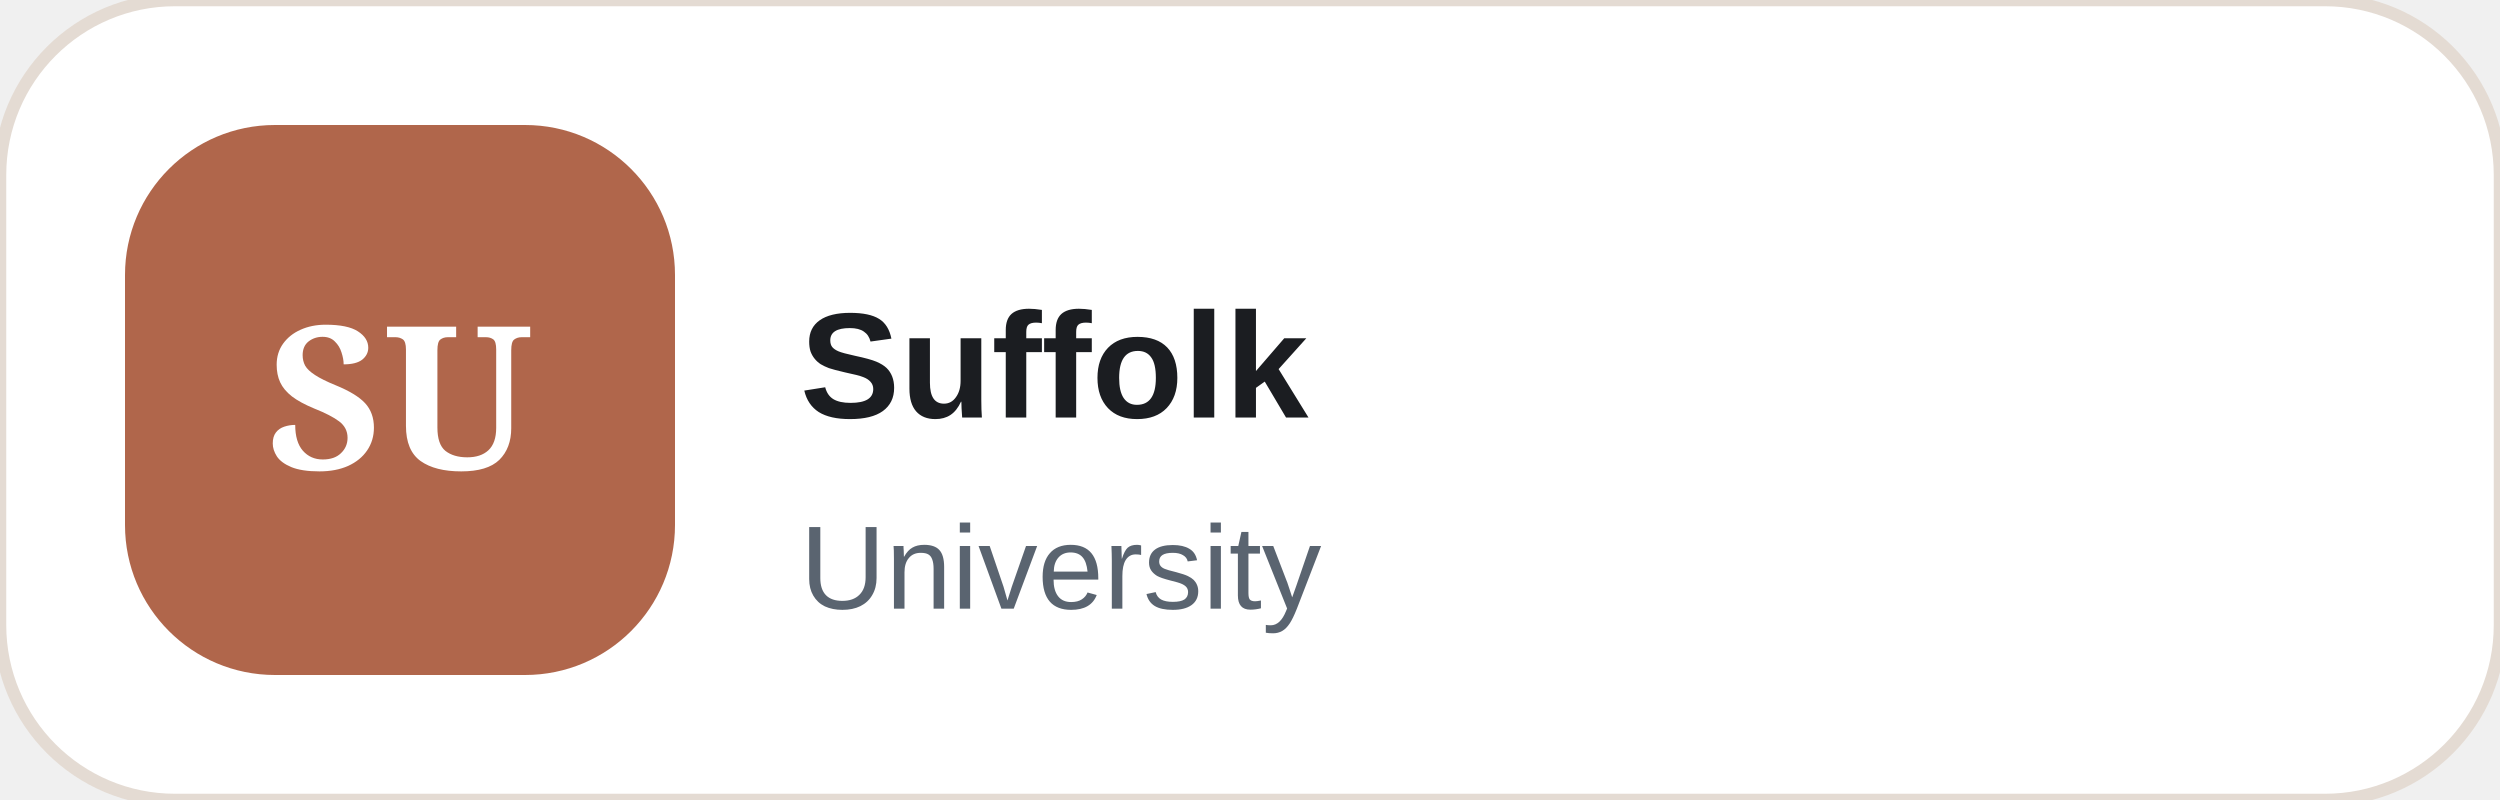
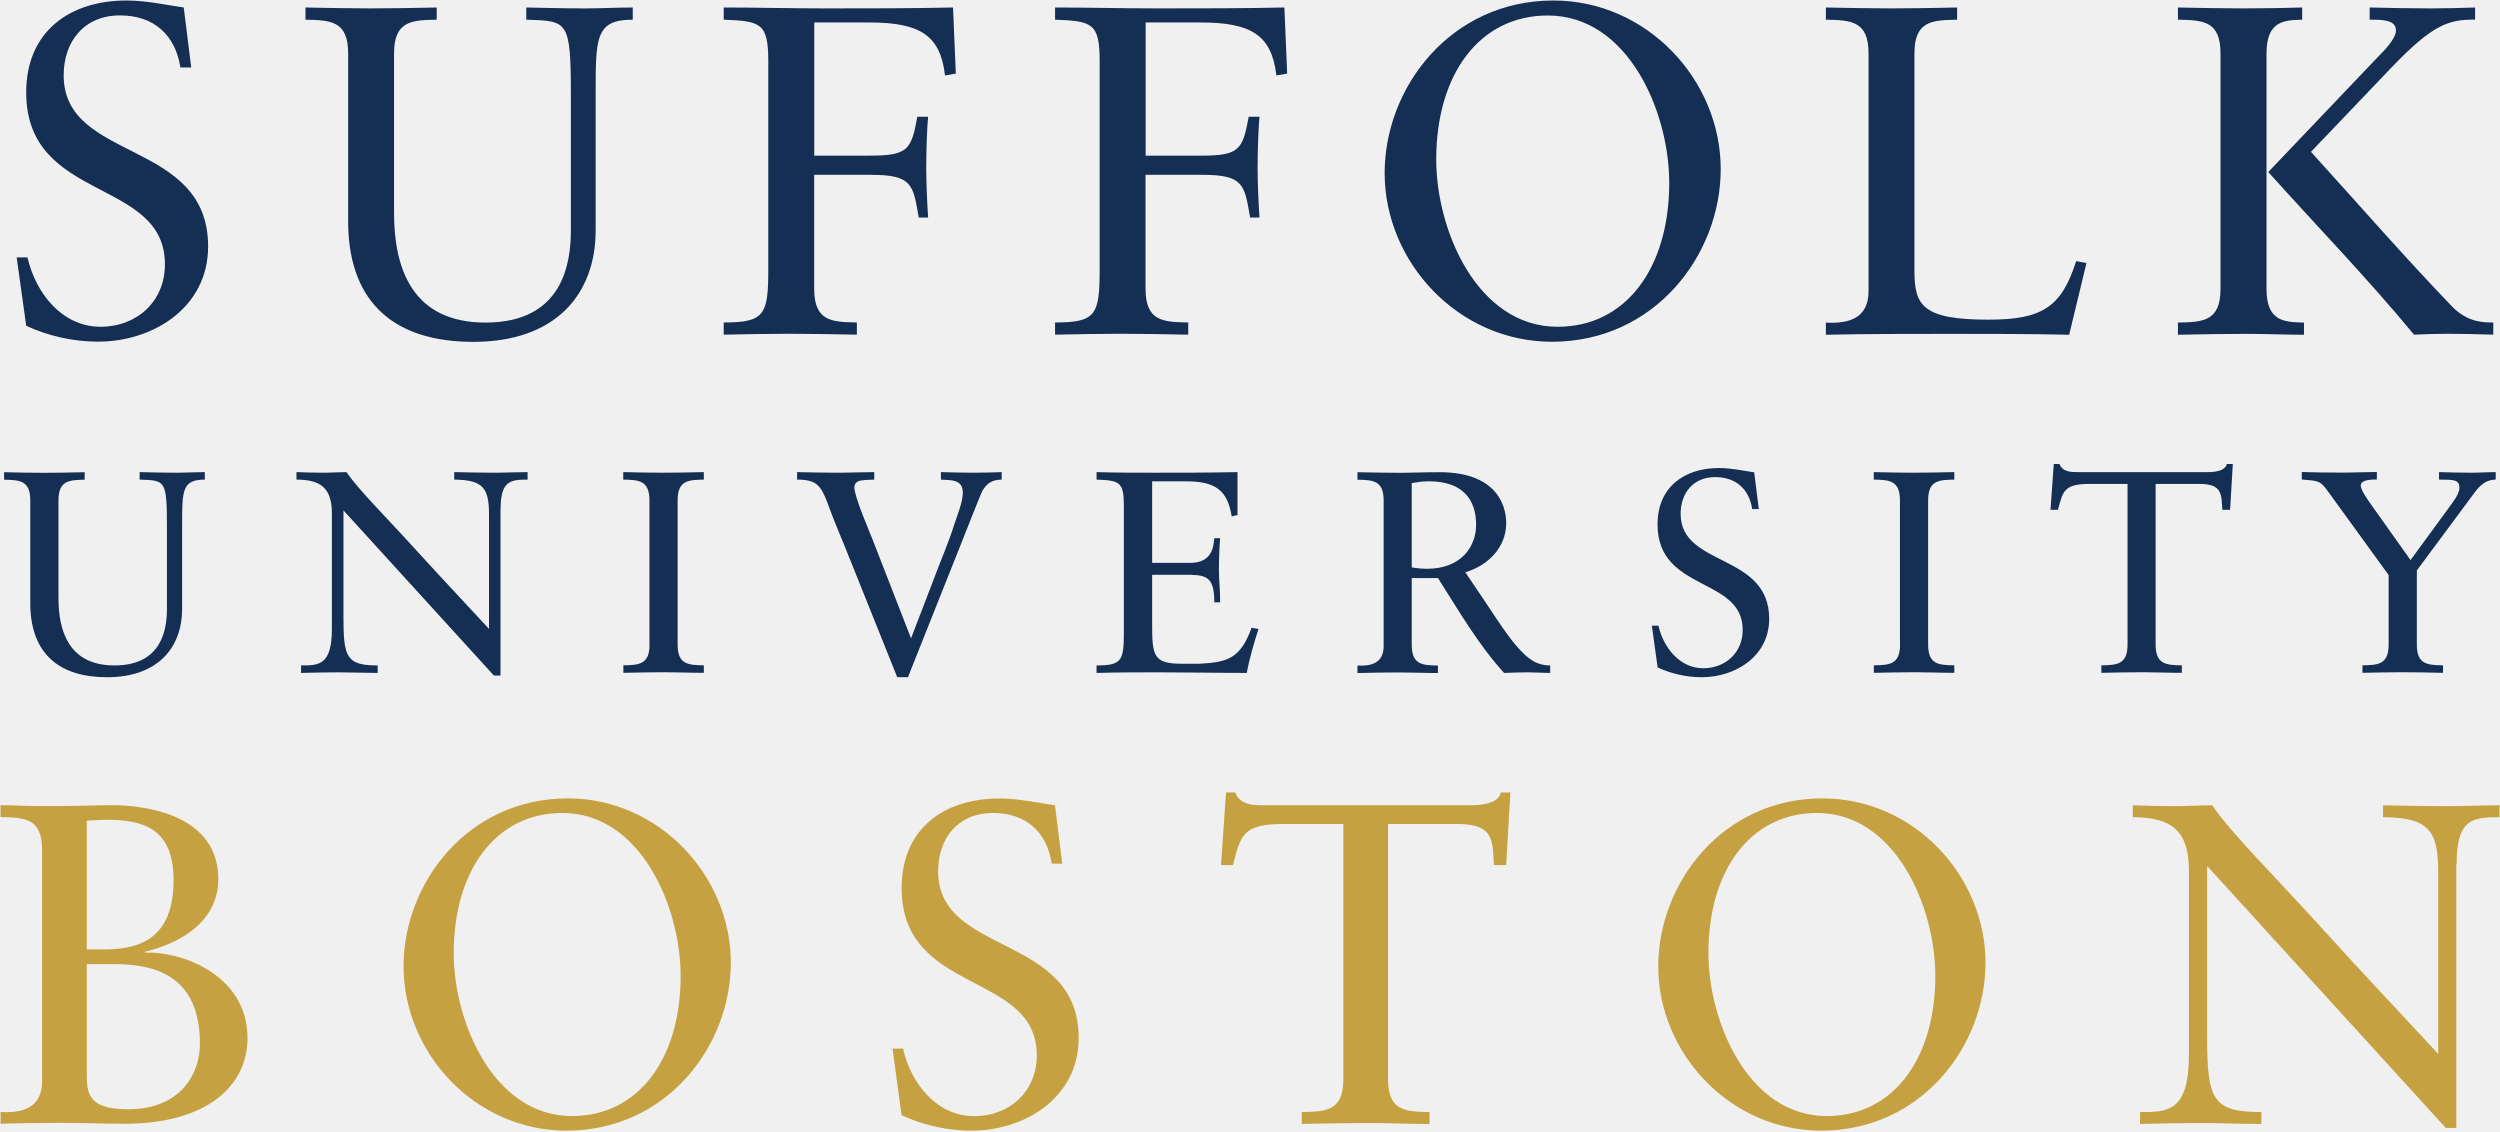
- <svg xmlns="http://www.w3.org/2000/svg" width="200" height="64" viewBox="0 0 200 64" role="img" aria-label="Suffolk University logo">
-   <rect width="200" height="64" rx="14" fill="#ffffff" stroke="#e4dbd3" />
-   <rect x="10" y="10" width="44" height="44" rx="12" fill="#b0664b" />
-   <text x="32" y="32" text-anchor="middle" dominant-baseline="middle" font-family="Fraunces, serif" font-size="16" font-weight="600" fill="#ffffff">SU</text>
-   <text x="64" y="30" font-family="Space Grotesk, Arial, sans-serif" font-size="12" font-weight="600" fill="#1b1d21" dominant-baseline="middle">Suffolk</text>
-   <text x="64" y="46" font-family="Space Grotesk, Arial, sans-serif" font-size="9.5" font-weight="500" fill="#5a6470" dominant-baseline="middle">University</text>
+ <svg xmlns="http://www.w3.org/2000/svg" version="1.1" id="Layer_1" x="0px" y="0px" width="250.1px" height="113.16px" viewBox="0 0 250.1 113.16" enable-background="new 0 0 250.1 113.16" xml:space="preserve">
+   <path fill="#142F53" d="M1.67,25.75h1.08c0.8,3.52,3.42,6.94,7.32,6.94c3.61,0,6.43-2.53,6.43-6.24c0-8.72-13.88-6.14-13.88-17.21  c0-6.05,4.31-9.19,10.04-9.19c1.92,0,3.85,0.42,5.72,0.7l0.75,6h-1.08c-0.52-3.28-2.67-5.21-6.05-5.21c-3.56,0-5.63,2.58-5.63,6  c0,8.72,14.45,6.33,14.45,17.12c0,6.1-5.49,9.52-11.02,9.52c-2.44,0-4.97-0.56-7.18-1.59L1.67,25.75z M63.3,0.75  c-1.59,0-3.14,0.09-4.74,0.09c-1.97,0-3.94-0.05-5.91-0.09v1.22c4.17,0.14,4.46,0,4.46,7.69v13.37c0,3.24-0.75,9.24-8.54,9.24  c-7.32,0-9.15-5.39-9.15-10.98V5.35c0-3.28,1.78-3.33,4.27-3.38V0.75c-2.35,0.05-4.5,0.09-6.66,0.09c-2.11,0-4.27-0.05-6.47-0.09  v1.22c2.49,0.05,4.27,0.09,4.27,3.38v17.12c0.14,7.97,4.78,11.73,12.52,11.73c8.26,0,12.24-4.78,12.24-11.16V9.52  c0-5.72-0.05-7.55,3.71-7.55V0.75z M81.45,17.49h5.72c4.13,0,4.18,1.03,4.74,4.27h0.94c-0.09-1.27-0.19-3.47-0.19-4.97  c0-1.69,0.09-4.22,0.19-5.11h-1.08c-0.61,3.33-0.94,3.89-4.78,3.89h-5.53V2.25h5.53c5.11,0,7.08,1.31,7.55,5.3l1.08-0.19l-0.28-6.61  c-4.17,0.09-8.49,0.09-12.76,0.09c-3.42,0-6.85-0.09-10.18-0.09v1.22c3.71,0.14,4.46,0.33,4.46,4.17v20.82c0,4.55-0.38,5.3-4.46,5.3  v1.22c2.39-0.05,4.55-0.09,6.66-0.09c2.16,0,4.31,0.05,6.66,0.09v-1.22c-2.49-0.05-4.27-0.09-4.27-3.38V17.49z M114.6,17.49h5.72  c4.13,0,4.18,1.03,4.74,4.27H126c-0.09-1.27-0.19-3.47-0.19-4.97c0-1.69,0.09-4.22,0.19-5.11h-1.08c-0.61,3.33-0.94,3.89-4.78,3.89  h-5.53V2.25h5.53c5.11,0,7.08,1.31,7.55,5.3l1.08-0.19l-0.28-6.61c-4.17,0.09-8.49,0.09-12.76,0.09c-3.42,0-6.85-0.09-10.18-0.09  v1.22c3.71,0.14,4.46,0.33,4.46,4.17v20.82c0,4.55-0.38,5.3-4.46,5.3v1.22c2.39-0.05,4.55-0.09,6.66-0.09  c2.16,0,4.31,0.05,6.66,0.09v-1.22c-2.49-0.05-4.27-0.09-4.27-3.38V17.49z M155.41,0.05c-10.27,0-16.89,8.68-16.89,17.26  c0,8.91,7.36,16.88,16.74,16.88c10.27,0,16.88-8.68,16.88-17.26C172.15,8.02,164.78,0.05,155.41,0.05 M155.83,32.69  c-8.02,0-12.15-9.61-12.15-16.74c0-8.49,4.31-14.4,11.16-14.4c8.02,0,12.15,9.61,12.15,16.74  C166.99,26.78,162.68,32.69,155.83,32.69 M208.73,26.31l-1.03-0.19c-1.45,4.55-3.33,5.86-8.77,5.86c-6.66,0-7.41-1.45-7.41-4.92  V5.35c0-3.28,1.78-3.33,4.27-3.38V0.75c-2.35,0.05-4.5,0.09-6.66,0.09c-2.11,0-4.27-0.05-6.47-0.09v1.22  c2.49,0.05,4.27,0.09,4.27,3.38v23.78c0,2.67-1.92,3.28-4.27,3.14v1.22c4.13-0.09,8.25-0.09,12.43-0.09c3.99,0,7.93,0,11.91,0.09  L208.73,26.31z M217.87,33.49c2.34-0.05,4.55-0.09,6.8-0.09c2.06,0,4.08,0.09,5.82,0.09v-1.22c-1.97-0.05-3.75-0.09-3.75-3.38V5.35  c0-3.28,1.78-3.33,3.57-3.38V0.75c-1.64,0.05-3.8,0.09-5.96,0.09c-2.11,0-4.27-0.05-6.47-0.09v1.22c2.49,0.05,4.26,0.09,4.26,3.38  v23.54c0,3.28-1.78,3.33-4.26,3.38V33.49z M226.92,17.21c4.88,5.44,9.94,10.65,14.58,16.27c1.13-0.05,2.25-0.09,3.38-0.09  c1.5,0,3.05,0.05,4.55,0.09v-1.22c-0.99,0-2.49,0-4.03-1.5c-4.88-5.07-9.48-10.36-14.21-15.57l8.02-8.4  c4.22-4.41,5.77-4.83,8.4-4.83V0.75c-1.5,0.05-2.96,0.09-4.5,0.09c-1.97,0-4.03-0.05-6.05-0.09v1.22c1.27,0,2.63,0,2.63,1.08  c0,0.84-1.22,2.06-1.74,2.58L226.92,17.21z M20.5,47.23c-0.98,0-1.93,0.06-2.91,0.06c-1.21,0-2.42-0.03-3.62-0.06v0.75  c2.56,0.09,2.73,0,2.73,4.72v8.2c0,1.99-0.46,5.67-5.24,5.67c-4.49,0-5.61-3.31-5.61-6.73v-9.78c0-2.01,1.09-2.04,2.62-2.07v-0.75  c-1.44,0.03-2.76,0.06-4.09,0.06c-1.29,0-2.62-0.03-3.97-0.06v0.75c1.53,0.03,2.62,0.06,2.62,2.07v10.5  c0.09,4.89,2.94,7.19,7.68,7.19c5.06,0,7.51-2.94,7.51-6.85v-8.29c0-3.51-0.03-4.63,2.27-4.63V47.23z M50.08,50.94  c0-2.82,0.95-2.96,2.7-2.96v-0.75c-1.12,0-2.22,0.06-3.34,0.06c-1.32,0-2.68-0.03-4-0.06v0.75c2.88,0.03,3.48,0.84,3.48,3.48v11.45  c-1.96-2.13-4.66-4.98-7.11-7.68c-3.28-3.62-5.96-6.24-7.14-8c-0.78,0-1.58,0.06-2.36,0.06c-0.89,0-1.75-0.03-2.65-0.06v0.75  c2.47,0,3.54,0.89,3.54,3.37v11.57c0,3.65-1.32,3.65-3.08,3.65v0.75c1.27-0.03,2.56-0.06,3.83-0.06c1.27,0,2.56,0.06,3.83,0.06  v-0.75c-3.11,0-3.42-0.81-3.42-4.78V51.06l15.05,16.52h0.66V50.94z M64.98,64.49c0,2.01-1.09,2.04-2.62,2.07v0.75  c1.44-0.03,2.79-0.06,4.17-0.06c1.27,0,2.5,0.06,3.88,0.06v-0.75c-1.53-0.03-2.62-0.06-2.62-2.07V50.05c0-2.01,1.09-2.04,2.62-2.07  v-0.75c-1.44,0.03-2.76,0.06-4.09,0.06c-1.29,0-2.62-0.03-3.97-0.06v0.75c1.52,0.03,2.62,0.06,2.62,2.07V64.49z M89.76,67.75h1.07  l5.26-13.21c0.06-0.14,2.01-5.12,2.19-5.44c0.4-0.69,0.95-1.12,1.93-1.12v-0.75c-0.89,0.03-1.78,0.06-2.68,0.06  c-1.12,0-2.27-0.03-3.4-0.06v0.75c1.04,0.06,2.19-0.03,2.19,1.32c0,0.95-0.6,2.36-0.89,3.28c-0.6,1.87-1.41,3.71-2.1,5.58l-2.19,5.7  l-3.83-9.84c-0.32-0.83-1.84-4.32-1.84-5.27c0-0.43,0.34-0.66,0.75-0.69c0.4-0.06,0.81-0.06,1.24-0.08v-0.75  c-1.21,0-2.45,0.06-3.66,0.06c-1.35,0-2.7-0.03-4.06-0.06v0.75c1.9,0,2.36,0.55,3.02,2.27c0.66,1.87,1.5,3.74,2.22,5.58L89.76,67.75  z M115.25,48.15h3.37c2.88,0,4.17,0.81,4.6,3.51l0.58-0.14v-4.29c-2.79,0.06-5.52,0.06-8.29,0.06c-1.93,0-3.88,0-5.81-0.06v0.75  c2.27,0.09,2.73,0.2,2.73,2.56v12.78c0,2.79-0.23,3.25-2.73,3.25v0.75c2.13-0.06,4.26-0.06,6.39-0.06c2.88,0,5.75,0.06,8.63,0.06  c0.29-1.5,0.72-2.96,1.18-4.4l-0.69-0.12c-1.12,3.08-2.39,3.45-5.21,3.6h-1.78c-2.85,0-2.96-0.81-2.96-4V57.5h3.08  c2.22,0,3.14,0,3.14,2.76h0.58c0.03-0.92-0.12-2.27-0.12-3.2c0-1.04,0.06-2.59,0.12-3.22h-0.58c-0.09,0.66-0.09,2.47-2.42,2.47h-3.8  V48.15z M143.85,57.82c2.07,3.25,4,6.62,6.62,9.5c0.81-0.03,1.64-0.06,2.45-0.06c0.72,0,1.44,0.06,2.16,0.06v-0.75  c-1.47,0-2.33-0.78-3.25-1.81c-1.24-1.38-2.62-3.68-5.24-7.51c2.25-0.66,4.09-2.47,4.09-4.92c0-2.04-1.21-5.09-6.65-5.09  c-1.84,0-2.85,0.06-3.86,0.06c-1.41,0-2.79-0.03-4.37-0.06v0.75c1.53,0.03,2.62,0.06,2.62,2.07v14.59c0,1.64-1.18,2.01-2.62,1.93  v0.75c1.44-0.03,2.79-0.06,4.17-0.06c1.27,0,2.5,0.06,3.88,0.06v-0.75c-1.53-0.03-2.62-0.06-2.62-2.07v-6.68H143.85z M142.95,48.15  c3.4,0,4.72,1.84,4.72,4.35c0,2.07-1.38,4.4-4.92,4.4c-0.49,0-1.09-0.06-1.52-0.14v-8.43C141.74,48.24,142.23,48.15,142.95,48.15   M165.83,66.77c1.35,0.63,2.9,0.98,4.4,0.98c3.39,0,6.76-2.1,6.76-5.84c0-6.62-8.86-5.15-8.86-10.5c0-2.1,1.27-3.68,3.45-3.68  c2.07,0,3.4,1.18,3.71,3.2h0.66l-0.46-3.68c-1.15-0.17-2.33-0.43-3.51-0.43c-3.51,0-6.16,1.93-6.16,5.64  c0,6.79,8.52,5.21,8.52,10.56c0,2.27-1.73,3.83-3.94,3.83c-2.39,0-4-2.1-4.49-4.26h-0.66L165.83,66.77z M190.08,64.49  c0,2.01-1.09,2.04-2.62,2.07v0.75c1.44-0.03,2.79-0.06,4.17-0.06c1.27,0,2.51,0.06,3.88,0.06v-0.75c-1.53-0.03-2.62-0.06-2.62-2.07  V50.05c0-2.01,1.09-2.04,2.62-2.07v-0.75c-1.44,0.03-2.76,0.06-4.09,0.06c-1.29,0-2.62-0.03-3.97-0.06v0.75  c1.53,0.03,2.62,0.06,2.62,2.07V64.49z M223.37,46.42h-0.6c-0.12,0.55-0.83,0.81-1.87,0.81h-13.06c-0.72,0-1.5-0.03-1.81-0.81h-0.57  L205.13,51h0.75c0.49-1.87,0.6-2.59,3.19-2.59h3.77v16.08c0,2.01-1.09,2.04-2.62,2.07v0.75c1.44-0.03,2.79-0.06,4.17-0.06  c1.27,0,2.51,0.06,3.88,0.06v-0.75c-1.53-0.03-2.62-0.06-2.62-2.07V48.41h4.37c2.3,0,2.21,1.03,2.3,2.59h0.78L223.37,46.42z   M241.78,57.07l5.5-7.42c0.63-0.86,1.18-1.64,2.39-1.67v-0.75c-0.81,0-1.58,0.06-2.36,0.06c-1.09,0-2.21-0.03-3.31-0.06v0.75  c1.47,0,2.04,0,2.04,0.83c0,0.66-0.78,1.58-1.12,2.07l-3.77,5.15l-4.03-5.67c-0.55-0.78-0.95-1.44-0.95-1.79  c0-0.6,1.15-0.6,1.61-0.6v-0.75c-1.18,0-2.33,0.06-3.51,0.06c-1.32,0-3.45-0.03-4-0.06v0.75c1.7,0.14,1.84,0.09,2.68,1.27l6.01,8.29  v6.96c0,2.01-1.09,2.04-2.62,2.07v0.75c1.35-0.03,2.68-0.06,3.97-0.06c1.32,0,2.65,0.03,4.09,0.06v-0.75  c-1.53-0.03-2.62-0.06-2.62-2.07V57.07z" />
+   <path fill="#C6A141" d="M0.05,111.24c2.28,0.14,4.16-0.46,4.16-3.06V85.03c0-3.2-1.74-3.24-4.16-3.29v-1.19  c1.28,0,2.56,0.09,3.79,0.09h1.42c2.6,0,4.29-0.09,5.94-0.09c3.38,0,10.64,0.96,10.64,7.4c0,4.25-3.83,6.44-7.35,7.26v0.09  c3.42-0.18,10.27,2.1,10.27,8.54c0,4.89-4.2,8.58-12.28,8.58c-2.15,0-4.29-0.09-6.44-0.09c-2.01,0-4.02,0.04-5.98,0.09V111.24z   M8.68,94.98h1.74c3.7,0,6.94-1.19,6.94-6.94c0-5.25-3.11-6.03-6.76-6.03c-0.59,0-1.23,0.05-1.92,0.09V94.98z M8.68,107.22  c0,2.05,0,3.75,4.11,3.75c5.43,0,7.21-3.7,7.21-6.53c0-6.53-4.06-7.99-8.58-7.99H8.68V107.22z M56.81,79.87  c9.13,0,16.3,7.76,16.3,16.44c0,8.36-6.44,16.8-16.44,16.8c-9.13,0-16.3-7.76-16.3-16.44C40.37,88.32,46.81,79.87,56.81,79.87   M57.22,111.65c6.67,0,10.87-5.75,10.87-14.02c0-6.94-4.02-16.3-11.83-16.3c-6.67,0-10.87,5.75-10.87,14.02  C45.39,102.29,49.41,111.65,57.22,111.65 M90.19,111.56c2.15,1.01,4.61,1.55,6.99,1.55c5.39,0,10.73-3.33,10.73-9.27  c0-10.5-14.06-8.17-14.06-16.67c0-3.33,2.01-5.84,5.48-5.84c3.29,0,5.39,1.87,5.89,5.07h1.05l-0.73-5.84  c-1.83-0.27-3.7-0.68-5.57-0.68c-5.57,0-9.77,3.06-9.77,8.95c0,10.78,13.52,8.27,13.52,16.76c0,3.61-2.74,6.07-6.26,6.07  c-3.79,0-6.35-3.33-7.12-6.76h-1.05L90.19,111.56z M151.1,79.28h-0.96c-0.18,0.87-1.32,1.28-2.97,1.28h-20.73  c-1.14,0-2.37-0.04-2.88-1.28h-0.91l-0.5,7.26h1.19c0.78-2.97,0.96-4.11,5.07-4.11h5.98v25.53c0,3.2-1.74,3.24-4.16,3.29v1.19  c2.28-0.05,4.43-0.09,6.62-0.09c2.01,0,3.97,0.09,6.16,0.09v-1.19c-2.42-0.05-4.15-0.09-4.15-3.29V82.43h6.94  c3.65,0,3.52,1.64,3.65,4.11h1.23L151.1,79.28z M182.33,79.87c9.13,0,16.3,7.76,16.3,16.44c0,8.36-6.44,16.8-16.44,16.8  c-9.13,0-16.3-7.76-16.3-16.44C165.9,88.32,172.34,79.87,182.33,79.87 M182.74,111.65c6.67,0,10.87-5.75,10.87-14.02  c0-6.94-4.02-16.3-11.83-16.3c-6.67,0-10.87,5.75-10.87,14.02C170.92,102.29,174.94,111.65,182.74,111.65 M245.76,86.45  c0-4.47,1.51-4.7,4.29-4.7v-1.19c-1.78,0-3.51,0.09-5.3,0.09c-2.1,0-4.25-0.04-6.35-0.09v1.19c4.57,0.04,5.52,1.32,5.52,5.52v18.17  c-3.11-3.38-7.4-7.9-11.28-12.19c-5.21-5.75-9.45-9.91-11.33-12.69c-1.23,0-2.51,0.09-3.75,0.09c-1.41,0-2.78-0.04-4.2-0.09v1.19  c3.93,0,5.62,1.41,5.62,5.34v18.36c0,5.8-2.1,5.8-4.89,5.8v1.19c2.01-0.05,4.06-0.09,6.07-0.09c2.01,0,4.07,0.09,6.07,0.09v-1.19  c-4.93,0-5.43-1.28-5.43-7.58V86.63l23.88,26.21h1.05V86.45z" />
</svg>
